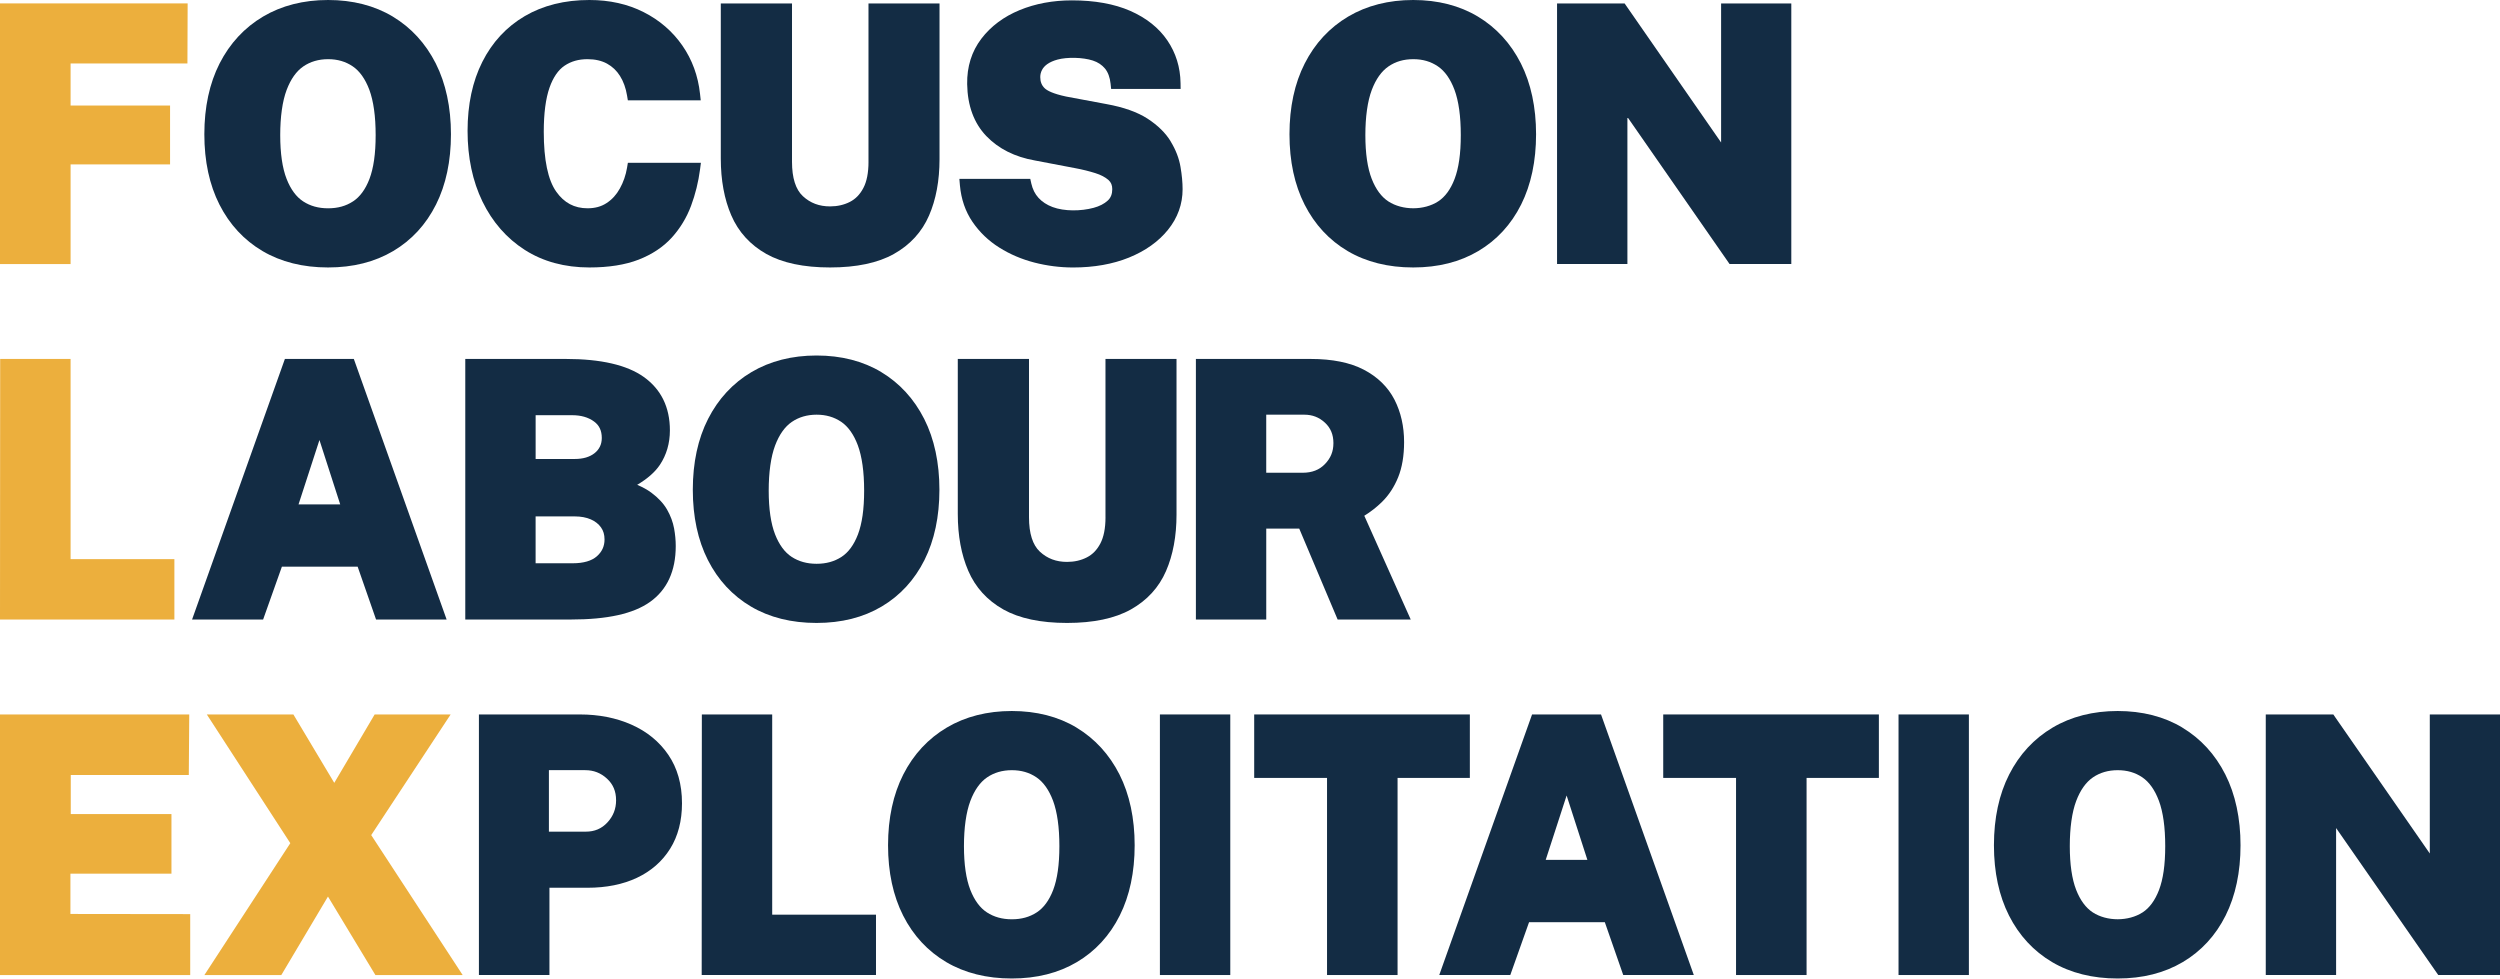
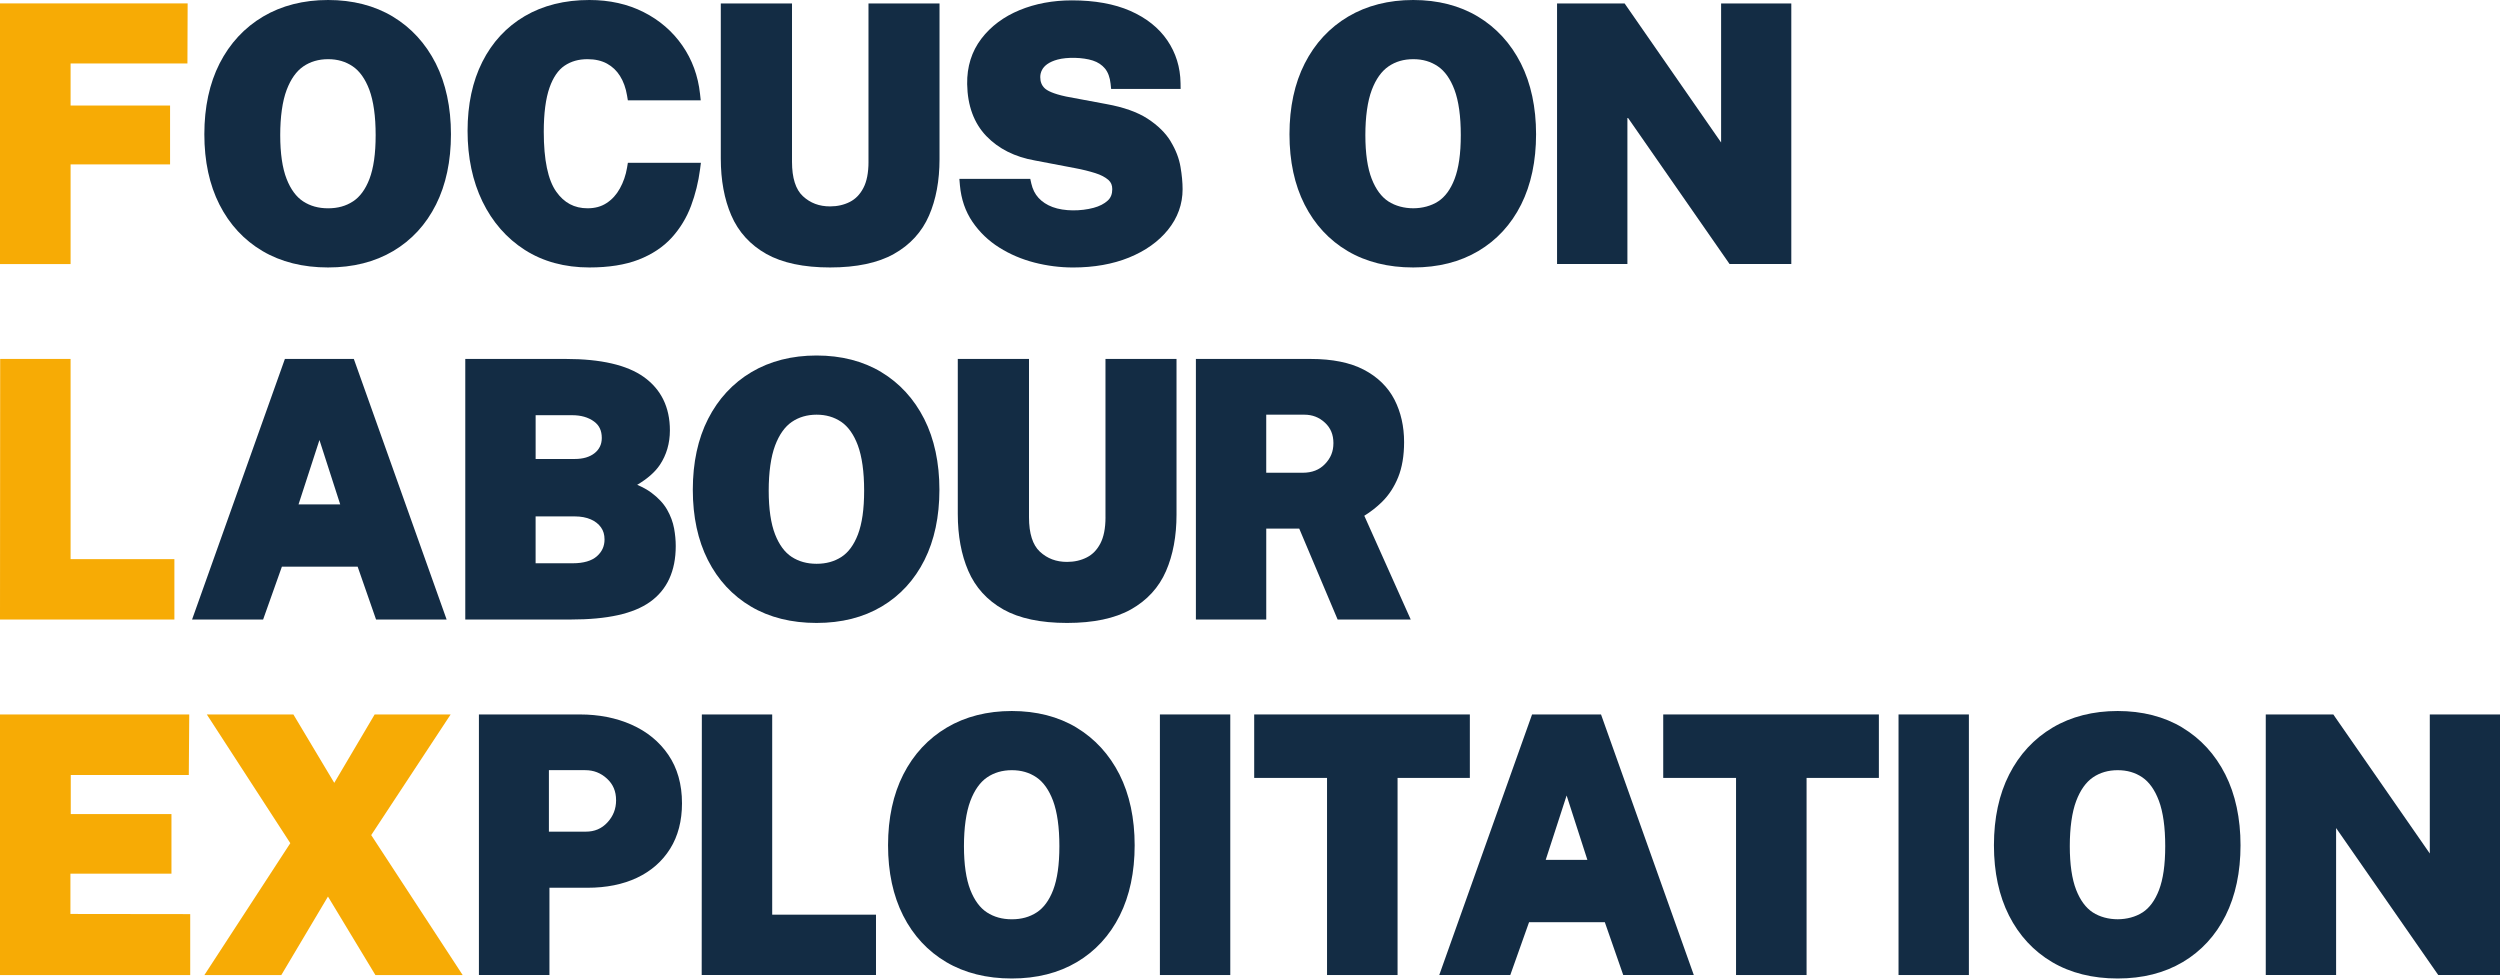
<svg xmlns="http://www.w3.org/2000/svg" id="prefix__Layer_1" width="1167.64" height="457.01" data-name="Layer 1" version="1.1" viewBox="0 0 1167.64 457.01">
  <defs id="prefix__defs4">
    <style id="style2">
-             .prefix__cls-1{fill:rgb(236 175 61)}.prefix__cls-2{fill:#132c44}
+       
+             .prefix__cls-1{fill:#f7ab05}.prefix__cls-2{fill:#132c44}
        </style>
  </defs>
  <path id="prefix__polygon6" d="M54.18 61.1 54.18 182.82 87.15 182.82 87.15 136.27 133.61 136.27 133.61 108.78 87.15 108.78 87.15 89.15 141.72 89.15 141.82 61.1z" class="prefix__cls-1" transform="translate(-54.18 -59.5)" />
  <path id="prefix__path8" d="M183.47 7.75C174.9 2.61 164.73 0 153.24 0c-11.49 0-21.68 2.6-30.37 7.74-8.68 5.14-15.51 12.5-20.3 21.89-4.73 9.29-7.13 20.42-7.13 33.07 0 12.65 2.38 23.6 7.04 32.82 4.73 9.34 11.51 16.65 20.14 21.74 8.6 5.08 18.9 7.66 30.6 7.66 11.7 0 21.83-2.58 30.42-7.66 8.61-5.09 15.34-12.41 20.01-21.74 4.63-9.24 6.97-20.28 6.97-32.81 0-12.53-2.39-23.76-7.09-33.07-4.75-9.38-11.51-16.74-20.08-21.89Zm-18.61 86.32c-3.31 2.17-7.11 3.22-11.62 3.22-4.51 0-8.35-1.08-11.63-3.22-3.23-2.1-5.84-5.63-7.74-10.48-1.99-5.08-2.99-11.97-2.99-20.48s1.01-15.83 3-21.11c1.91-5.05 4.53-8.74 7.79-10.98 3.27-2.24 7.17-3.38 11.57-3.38s8.18 1.1 11.5 3.35c3.25 2.2 5.85 5.88 7.75 10.91 1.96 5.29 2.96 12.43 2.96 21.2s-.98 15.42-2.9 20.5c-1.86 4.84-4.44 8.36-7.68 10.47z" class="prefix__cls-2" />
  <path id="prefix__path10" d="M292.87 78.33c-.59 3.5-1.72 6.76-3.36 9.71-1.59 2.88-3.61 5.11-6.19 6.8-2.49 1.64-5.4 2.44-8.91 2.44-6.15 0-10.93-2.54-14.62-7.77-3.86-5.44-5.82-14.84-5.82-27.94 0-8.63.91-15.59 2.7-20.67 1.69-4.8 4.06-8.24 7.03-10.23 3.04-2.04 6.55-3.03 10.7-3.03 3.53 0 6.58.7 9.1 2.07 2.52 1.39 4.51 3.27 6.08 5.78 1.6 2.54 2.7 5.6 3.28 9.09l.38 2.27h34.04l-.33-3.01c-.9-8.39-3.68-16-8.28-22.61-4.59-6.6-10.68-11.85-18.08-15.58C293.19 1.9 284.68 0 275.28 0c-11.53 0-21.68 2.53-30.19 7.53-8.55 5.02-15.22 12.22-19.82 21.38-4.58 9.07-6.89 19.92-6.89 32.26 0 12.34 2.35 23.46 6.95 32.94 4.65 9.58 11.3 17.19 19.79 22.62 8.5 5.43 18.64 8.19 30.16 8.19 9.03 0 16.76-1.23 22.99-3.65 6.28-2.45 11.48-5.9 15.47-10.28 3.91-4.32 6.94-9.3 9.01-14.83 2.02-5.41 3.44-11.15 4.21-17.03l.4-3.08h-34.11l-.38 2.27z" class="prefix__cls-2" />
  <path id="prefix__path12" d="M405.64 75.57c0 5.11-.81 9.24-2.42 12.27-1.57 2.98-3.62 5.09-6.27 6.45-2.73 1.4-5.85 2.11-9.26 2.11-5.07 0-9.23-1.56-12.7-4.78-3.37-3.12-5.08-8.52-5.08-16.05V1.61h-33.26v72.43c0 10.1 1.65 19.02 4.89 26.52 3.32 7.73 8.84 13.8 16.39 18.05 7.43 4.18 17.44 6.31 29.76 6.31s22.35-2.12 29.79-6.3c7.59-4.25 13.12-10.3 16.44-17.97 3.24-7.45 4.89-16.3 4.89-26.3V1.61h-33.18v73.96z" class="prefix__cls-2" />
  <path id="prefix__path14" d="M546.81 66.08c-2.39-3.95-6.03-7.53-10.81-10.64-4.74-3.08-11.21-5.38-19.24-6.83l-18.83-3.52c-6.3-1.34-8.91-2.83-9.99-3.86-1.4-1.32-2.08-3.03-2.08-5.22 0-1.19.26-2.26.81-3.32.5-1 1.33-1.93 2.46-2.74 1.25-.88 2.87-1.6 4.78-2.12 4.47-1.22 11.79-1.08 16.49.44 2.39.78 4.25 2.02 5.7 3.76 1.41 1.73 2.29 4.11 2.61 7.09l.25 2.43h32.46l-.04-2.76c-.11-7.38-2.19-14.09-6.18-19.94-3.98-5.84-9.81-10.48-17.35-13.79-7.42-3.24-16.56-4.89-27.19-4.89-8.89 0-17.11 1.53-24.43 4.55-7.43 3.06-13.46 7.56-17.88 13.36-4.53 5.94-6.76 13.07-6.63 21.2.16 10.09 3.18 18.25 8.95 24.27 5.69 5.92 13.33 9.76 22.68 11.4l18.98 3.62c3.26.61 6.37 1.38 9.25 2.29 2.58.81 4.65 1.9 6.14 3.22 1.21 1.07 1.77 2.43 1.77 4.28 0 2.27-.68 4.01-2.1 5.31-1.64 1.52-3.87 2.66-6.62 3.4-5.91 1.59-13.68 1.69-19.16-.37-2.66-.99-4.86-2.43-6.55-4.27-1.67-1.82-2.77-4.03-3.39-6.75l-.47-2.13h-33.12l.25 2.96c.57 6.48 2.55 12.25 5.89 17.13 3.27 4.8 7.47 8.83 12.5 11.98 4.92 3.11 10.45 5.47 16.4 7.01 5.89 1.52 11.98 2.3 18.09 2.3 9.73 0 18.5-1.56 26.06-4.62 7.66-3.11 13.79-7.47 18.22-12.95 4.55-5.62 6.85-12.01 6.85-18.99 0-3.12-.33-6.64-.98-10.42-.66-3.97-2.2-7.96-4.58-11.86z" class="prefix__cls-2" />
  <path id="prefix__path16" d="M690.28 7.75C681.72 2.61 671.55 0 660.06 0c-11.49 0-21.69 2.6-30.38 7.74-8.7 5.15-15.53 12.52-20.29 21.89-4.73 9.27-7.13 20.4-7.13 33.07 0 12.67 2.37 23.6 7.04 32.82 4.73 9.33 11.5 16.65 20.13 21.74 8.61 5.08 18.91 7.66 30.61 7.66s21.82-2.58 30.41-7.66c8.61-5.1 15.35-12.41 20.02-21.75 4.62-9.25 6.96-20.29 6.96-32.81 0-12.52-2.38-23.76-7.09-33.07-4.74-9.37-11.5-16.74-20.08-21.89zm-18.59 86.32c-6.54 4.27-16.69 4.28-23.25 0-3.24-2.11-5.85-5.64-7.75-10.48-1.99-5.08-2.99-11.97-2.99-20.48s1.01-15.83 3-21.11c1.91-5.04 4.54-8.74 7.8-10.98 3.31-2.27 7.1-3.38 11.57-3.38 4.47 0 8.18 1.1 11.5 3.35 3.25 2.2 5.85 5.88 7.74 10.91 1.97 5.27 2.96 12.4 2.96 21.2 0 8.8-.98 15.45-2.9 20.5-1.86 4.85-4.44 8.37-7.67 10.47z" class="prefix__cls-2" />
  <path id="prefix__polygon18" d="M813.78 62.28 812.97 61.11 781.41 61.11 781.41 182.81 814.27 182.81 814.27 114.16 861.98 182.81 890.82 182.81 890.82 61.11 858.03 61.11 858.03 126.05z" class="prefix__cls-2" transform="translate(-54.18 -59.5)" />
  <path id="prefix__polygon20" d="M54.26 227.14 54.18 348.86 135.63 348.86 135.63 320.65 87.15 320.65 87.15 227.14z" class="prefix__cls-1" transform="translate(-54.18 -59.5)" />
  <path id="prefix__path22" d="m133.06 167.65-43.35 121.7h33.18l8.77-24.69h35.38l8.6 24.69h32.96l-43.34-121.7h-32.21zm25.83 67.94h-19.46l9.77-30.08 9.7 30.08z" class="prefix__cls-2" />
  <path id="prefix__path24" d="M311.6 238.08c-1.65-2.88-4.15-5.58-7.42-8-1.86-1.37-4.06-2.58-6.58-3.64 4.79-2.84 8.35-5.96 10.6-9.33 3.1-4.65 4.68-10.07 4.68-16.11 0-10.8-4.12-19.2-12.24-24.97-7.83-5.56-20.04-8.38-36.3-8.38h-47.03v121.7h49.27c17.13 0 29.25-2.69 37.03-8.23 7.96-5.66 12-14.44 12-26.1 0-2.65-.26-5.41-.77-8.21-.55-2.97-1.64-5.91-3.25-8.74zm-31.44-29.42a8.756 8.756 0 0 1-2.55 3.06c-1.09.86-2.42 1.51-3.91 1.96-1.57.46-3.34.69-5.26.69h-18.27v-20.45h16.98c4.21 0 7.57.96 10.29 2.94 2.45 1.77 3.63 4.29 3.63 7.69 0 1.53-.31 2.93-.91 4.12zm-29.99 32.53h18.27c2.86 0 5.41.47 7.54 1.41 2.05.91 3.6 2.14 4.74 3.75 1.1 1.55 1.63 3.39 1.63 5.62 0 3.13-1.16 5.69-3.55 7.82-2.46 2.18-6.27 3.29-11.34 3.29h-17.3v-21.89z" class="prefix__cls-2" />
  <path id="prefix__path26" d="M411.61 173.78c-8.55-5.13-18.73-7.74-30.23-7.74s-21.7 2.6-30.37 7.73c-8.7 5.15-15.52 12.51-20.3 21.89-4.73 9.29-7.13 20.41-7.13 33.07s2.38 23.6 7.04 32.83c4.73 9.33 11.51 16.65 20.14 21.74 8.6 5.08 18.9 7.65 30.6 7.65 11.7 0 21.83-2.57 30.42-7.66 8.61-5.1 15.34-12.42 20.01-21.74 4.63-9.25 6.97-20.29 6.97-32.82 0-12.53-2.39-23.76-7.1-33.06-4.75-9.38-11.51-16.74-20.08-21.89zm-18.59 86.32c-3.34 2.17-7.15 3.22-11.63 3.22s-8.34-1.08-11.63-3.22c-3.23-2.1-5.84-5.63-7.74-10.48-1.99-5.08-2.99-11.97-2.99-20.47 0-8.5 1.01-15.84 3-21.11 1.91-5.06 4.53-8.75 7.79-10.98 3.27-2.24 7.17-3.38 11.57-3.38s8.18 1.1 11.5 3.34c3.25 2.21 5.86 5.89 7.75 10.92 1.96 5.29 2.96 12.42 2.96 21.2s-.98 15.42-2.9 20.49c-1.86 4.85-4.44 8.37-7.67 10.47z" class="prefix__cls-2" />
  <path id="prefix__path28" d="M516.33 241.6c0 5.11-.82 9.24-2.42 12.28-1.58 2.99-3.63 5.09-6.27 6.44-2.73 1.41-5.85 2.12-9.26 2.12-5.07 0-9.23-1.56-12.7-4.78-3.37-3.12-5.08-8.53-5.08-16.06v-73.95h-33.26v72.42c0 10.1 1.65 19.02 4.89 26.52 3.32 7.73 8.84 13.8 16.39 18.06 7.43 4.18 17.44 6.3 29.76 6.3s22.33-2.12 29.79-6.29c7.58-4.25 13.12-10.3 16.44-17.98 3.24-7.45 4.89-16.29 4.89-26.29v-72.75h-33.18v73.95z" class="prefix__cls-2" />
  <path id="prefix__path30" d="M637.19 240.89c3.01-1.85 5.78-4.02 8.27-6.46 3.18-3.12 5.73-7 7.56-11.53 1.83-4.52 2.77-10.04 2.77-16.42 0-7.33-1.51-13.98-4.47-19.77-3.04-5.93-7.87-10.66-14.34-14.04-6.37-3.33-14.72-5.02-24.82-5.02h-53.61v121.7h32.86V246.9h15.41l17.93 42.45h34.14l-21.69-48.47Zm-45.79-47.21h17.78c3.77 0 6.93 1.22 9.65 3.74 2.66 2.46 3.95 5.58 3.95 9.54 0 3.96-1.29 7-3.94 9.77-2.63 2.74-6.05 4.07-10.46 4.07H591.4Z" class="prefix__cls-2" />
  <g id="prefix__g36" transform="translate(-54.18 -59.5)">
    <path id="prefix__polygon32" d="M134.26 439.73 87.23 439.73 87.23 421.48 142.36 421.48 142.57 393.18 54.18 393.18 54.18 514.9 143.02 514.9 143.02 486.44 87.07 486.37 87.07 467.55 134.26 467.55z" class="prefix__cls-1" />
    <path id="prefix__polygon34" d="M229.17 393.18 210.3 425.14 191.2 393.18 150.77 393.18 189.77 453.31 149.64 514.9 185.57 514.9 207.36 478.24 229.51 514.9 270.27 514.9 227.56 449.54 264.66 393.18z" class="prefix__cls-1" />
  </g>
  <path id="prefix__path38" d="M294.87 338.42c-7.12-3.14-15.2-4.73-24.01-4.73h-47.18v121.7h32.94v-40.76h17.78c8.78 0 16.53-1.56 23.07-4.64 6.64-3.13 11.87-7.71 15.54-13.61 3.67-5.88 5.52-13.01 5.52-21.21 0-8.83-2.15-16.45-6.39-22.64-4.2-6.16-10.01-10.9-17.27-14.1zm-7.12 35.29c0 4.05-1.32 7.46-4.05 10.41-2.68 2.91-5.99 4.31-10.11 4.31h-17.22v-28.72h16.97c3.94 0 7.28 1.3 10.18 3.98 2.84 2.62 4.22 5.9 4.22 10.02z" class="prefix__cls-2" />
  <path id="prefix__polygon40" d="M381.91 514.89 463.32 514.89 463.32 486.69 414.84 486.69 414.84 393.19 381.98 393.19z" class="prefix__cls-2" transform="translate(-54.18 -59.5)" />
  <path id="prefix__path42" d="M502.8 339.82c-8.56-5.14-18.74-7.74-30.23-7.74-11.49 0-21.69 2.6-30.37 7.74-8.7 5.15-15.53 12.51-20.3 21.89-4.73 9.29-7.13 20.42-7.13 33.07 0 12.65 2.38 23.59 7.04 32.83 4.72 9.33 11.5 16.64 20.14 21.74 8.6 5.08 18.9 7.66 30.6 7.66 11.7 0 21.83-2.58 30.42-7.66 8.61-5.1 15.35-12.42 20.01-21.74 4.63-9.25 6.97-20.29 6.97-32.82 0-12.53-2.38-23.76-7.09-33.07-4.75-9.37-11.51-16.74-20.08-21.89zm-18.6 86.32c-3.32 2.17-7.13 3.22-11.62 3.22-4.49 0-8.34-1.08-11.63-3.22-3.23-2.1-5.84-5.63-7.74-10.48-1.99-5.08-2.99-11.97-2.99-20.48s1.01-15.84 3-21.11c1.91-5.05 4.53-8.75 7.79-10.98 3.27-2.24 7.17-3.37 11.57-3.37s8.18 1.09 11.5 3.34c3.25 2.21 5.85 5.89 7.75 10.92 1.96 5.29 2.96 12.42 2.96 21.2s-.98 15.42-2.9 20.49c-1.86 4.84-4.44 8.36-7.68 10.47z" class="prefix__cls-2" />
  <path id="prefix__rect44" d="M541.74 333.69H574.61V455.39H541.74z" class="prefix__cls-2" />
  <path id="prefix__polygon46" d="M639.96 422.83 673.98 422.83 673.98 514.89 706.92 514.89 706.92 422.83 740.68 422.83 740.68 393.19 639.96 393.19z" class="prefix__cls-2" transform="translate(-54.18 -59.5)" />
  <path id="prefix__path48" d="m715.56 333.69-43.35 121.7h33.18l8.77-24.68h35.38l8.6 24.68h32.96l-43.33-121.7zm25.83 67.93h-19.46l9.77-30.08 9.7 30.08z" class="prefix__cls-2" />
  <path id="prefix__polygon50" d="M865.01 514.89 897.95 514.89 897.95 422.83 931.72 422.83 931.72 393.19 831 393.19 831 422.83 865.01 422.83z" class="prefix__cls-2" transform="translate(-54.18 -59.5)" />
  <path id="prefix__rect52" d="M886.72 333.69H919.58V455.39H886.72z" class="prefix__cls-2" />
  <path id="prefix__path54" d="M1019.29 339.82c-8.55-5.14-18.72-7.74-30.21-7.74-11.49 0-21.7 2.6-30.38 7.74-8.71 5.16-15.53 12.52-20.29 21.89-4.73 9.27-7.13 20.4-7.13 33.07 0 12.67 2.38 23.59 7.04 32.83 4.72 9.33 11.5 16.64 20.13 21.74 8.61 5.08 18.91 7.66 30.61 7.66s21.81-2.58 30.41-7.66c8.62-5.1 15.36-12.42 20.02-21.75 4.62-9.25 6.96-20.29 6.96-32.81 0-12.52-2.39-23.76-7.1-33.07-4.73-9.36-11.49-16.73-20.08-21.89zm-18.59 86.32c-6.56 4.27-16.67 4.28-23.25 0-3.24-2.11-5.85-5.64-7.75-10.48-1.99-5.08-2.99-11.97-2.99-20.48s1.01-15.84 3-21.11c1.91-5.05 4.53-8.74 7.8-10.98 3.27-2.24 7.17-3.37 11.57-3.37s8.18 1.09 11.5 3.34c3.25 2.21 5.85 5.89 7.74 10.93 1.97 5.26 2.96 12.39 2.96 21.2 0 8.81-.98 15.45-2.9 20.49-1.86 4.85-4.44 8.37-7.67 10.47z" class="prefix__cls-2" />
  <path id="prefix__polygon56" d="M1144.78 394.37 1143.98 393.19 1112.42 393.19 1112.42 514.89 1145.27 514.89 1145.27 446.24 1192.98 514.89 1221.82 514.89 1221.82 393.19 1189.03 393.19 1189.03 458.13z" class="prefix__cls-2" transform="translate(-54.18 -59.5)" />
</svg>
